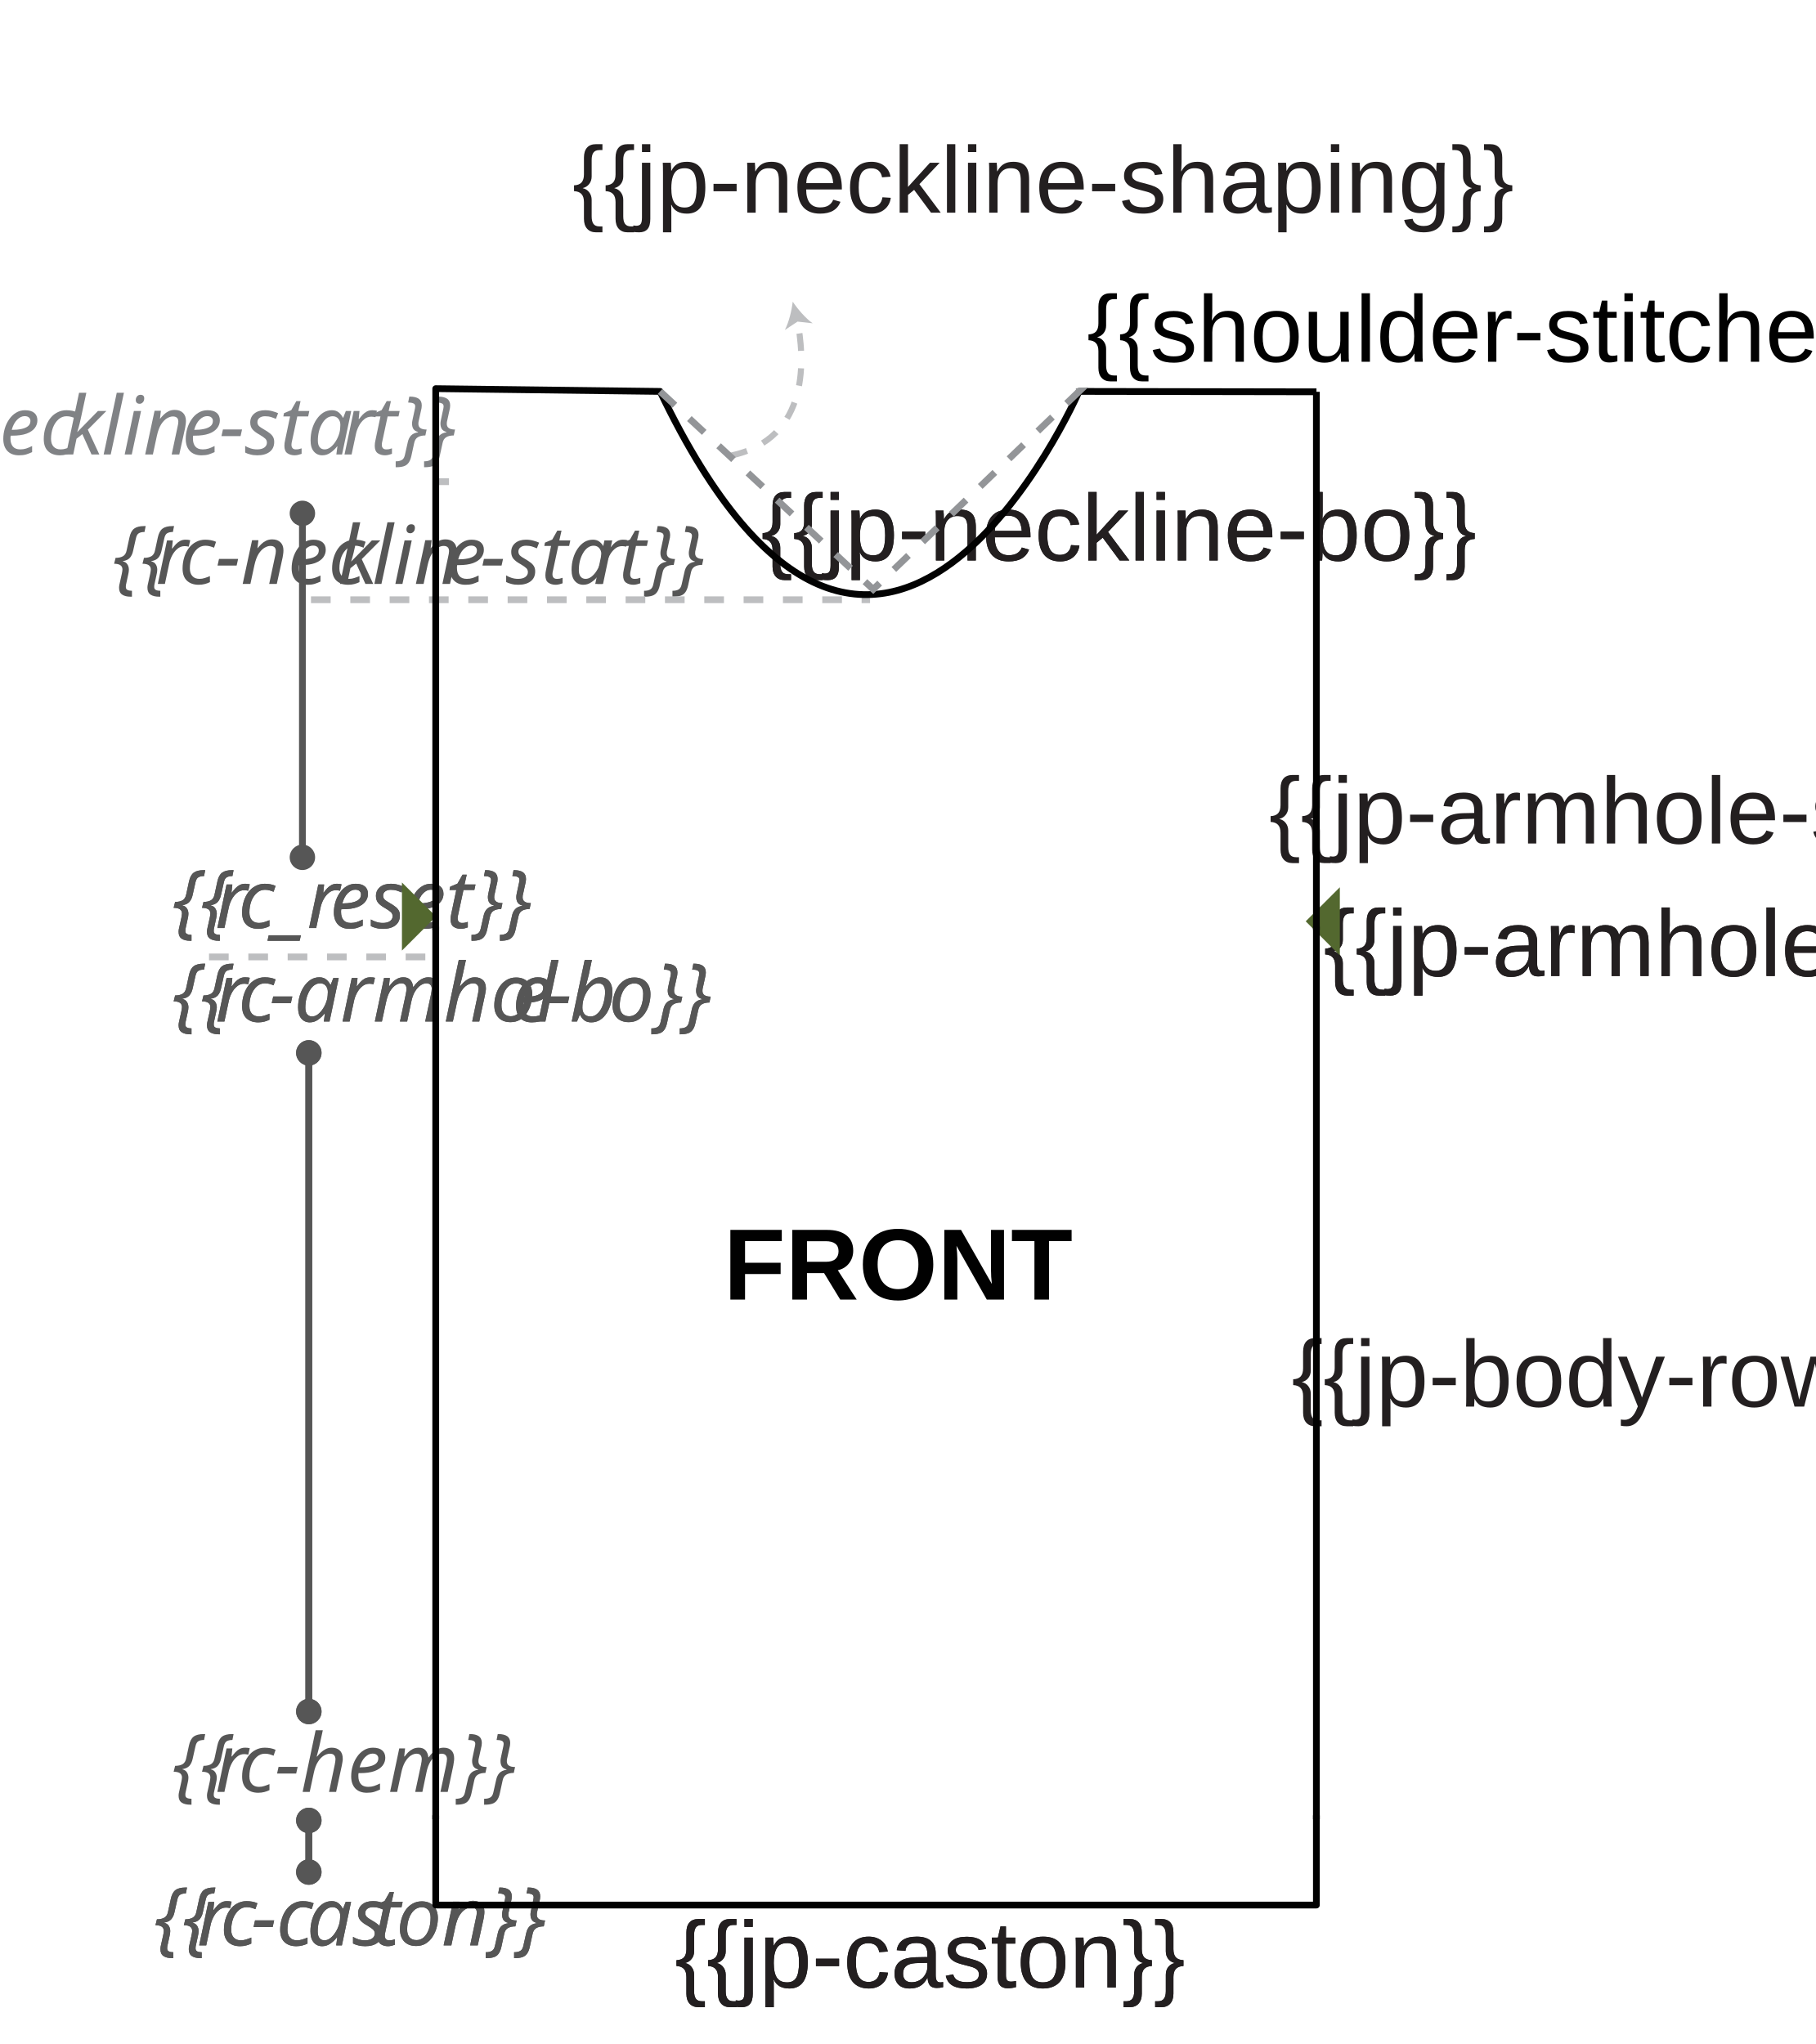
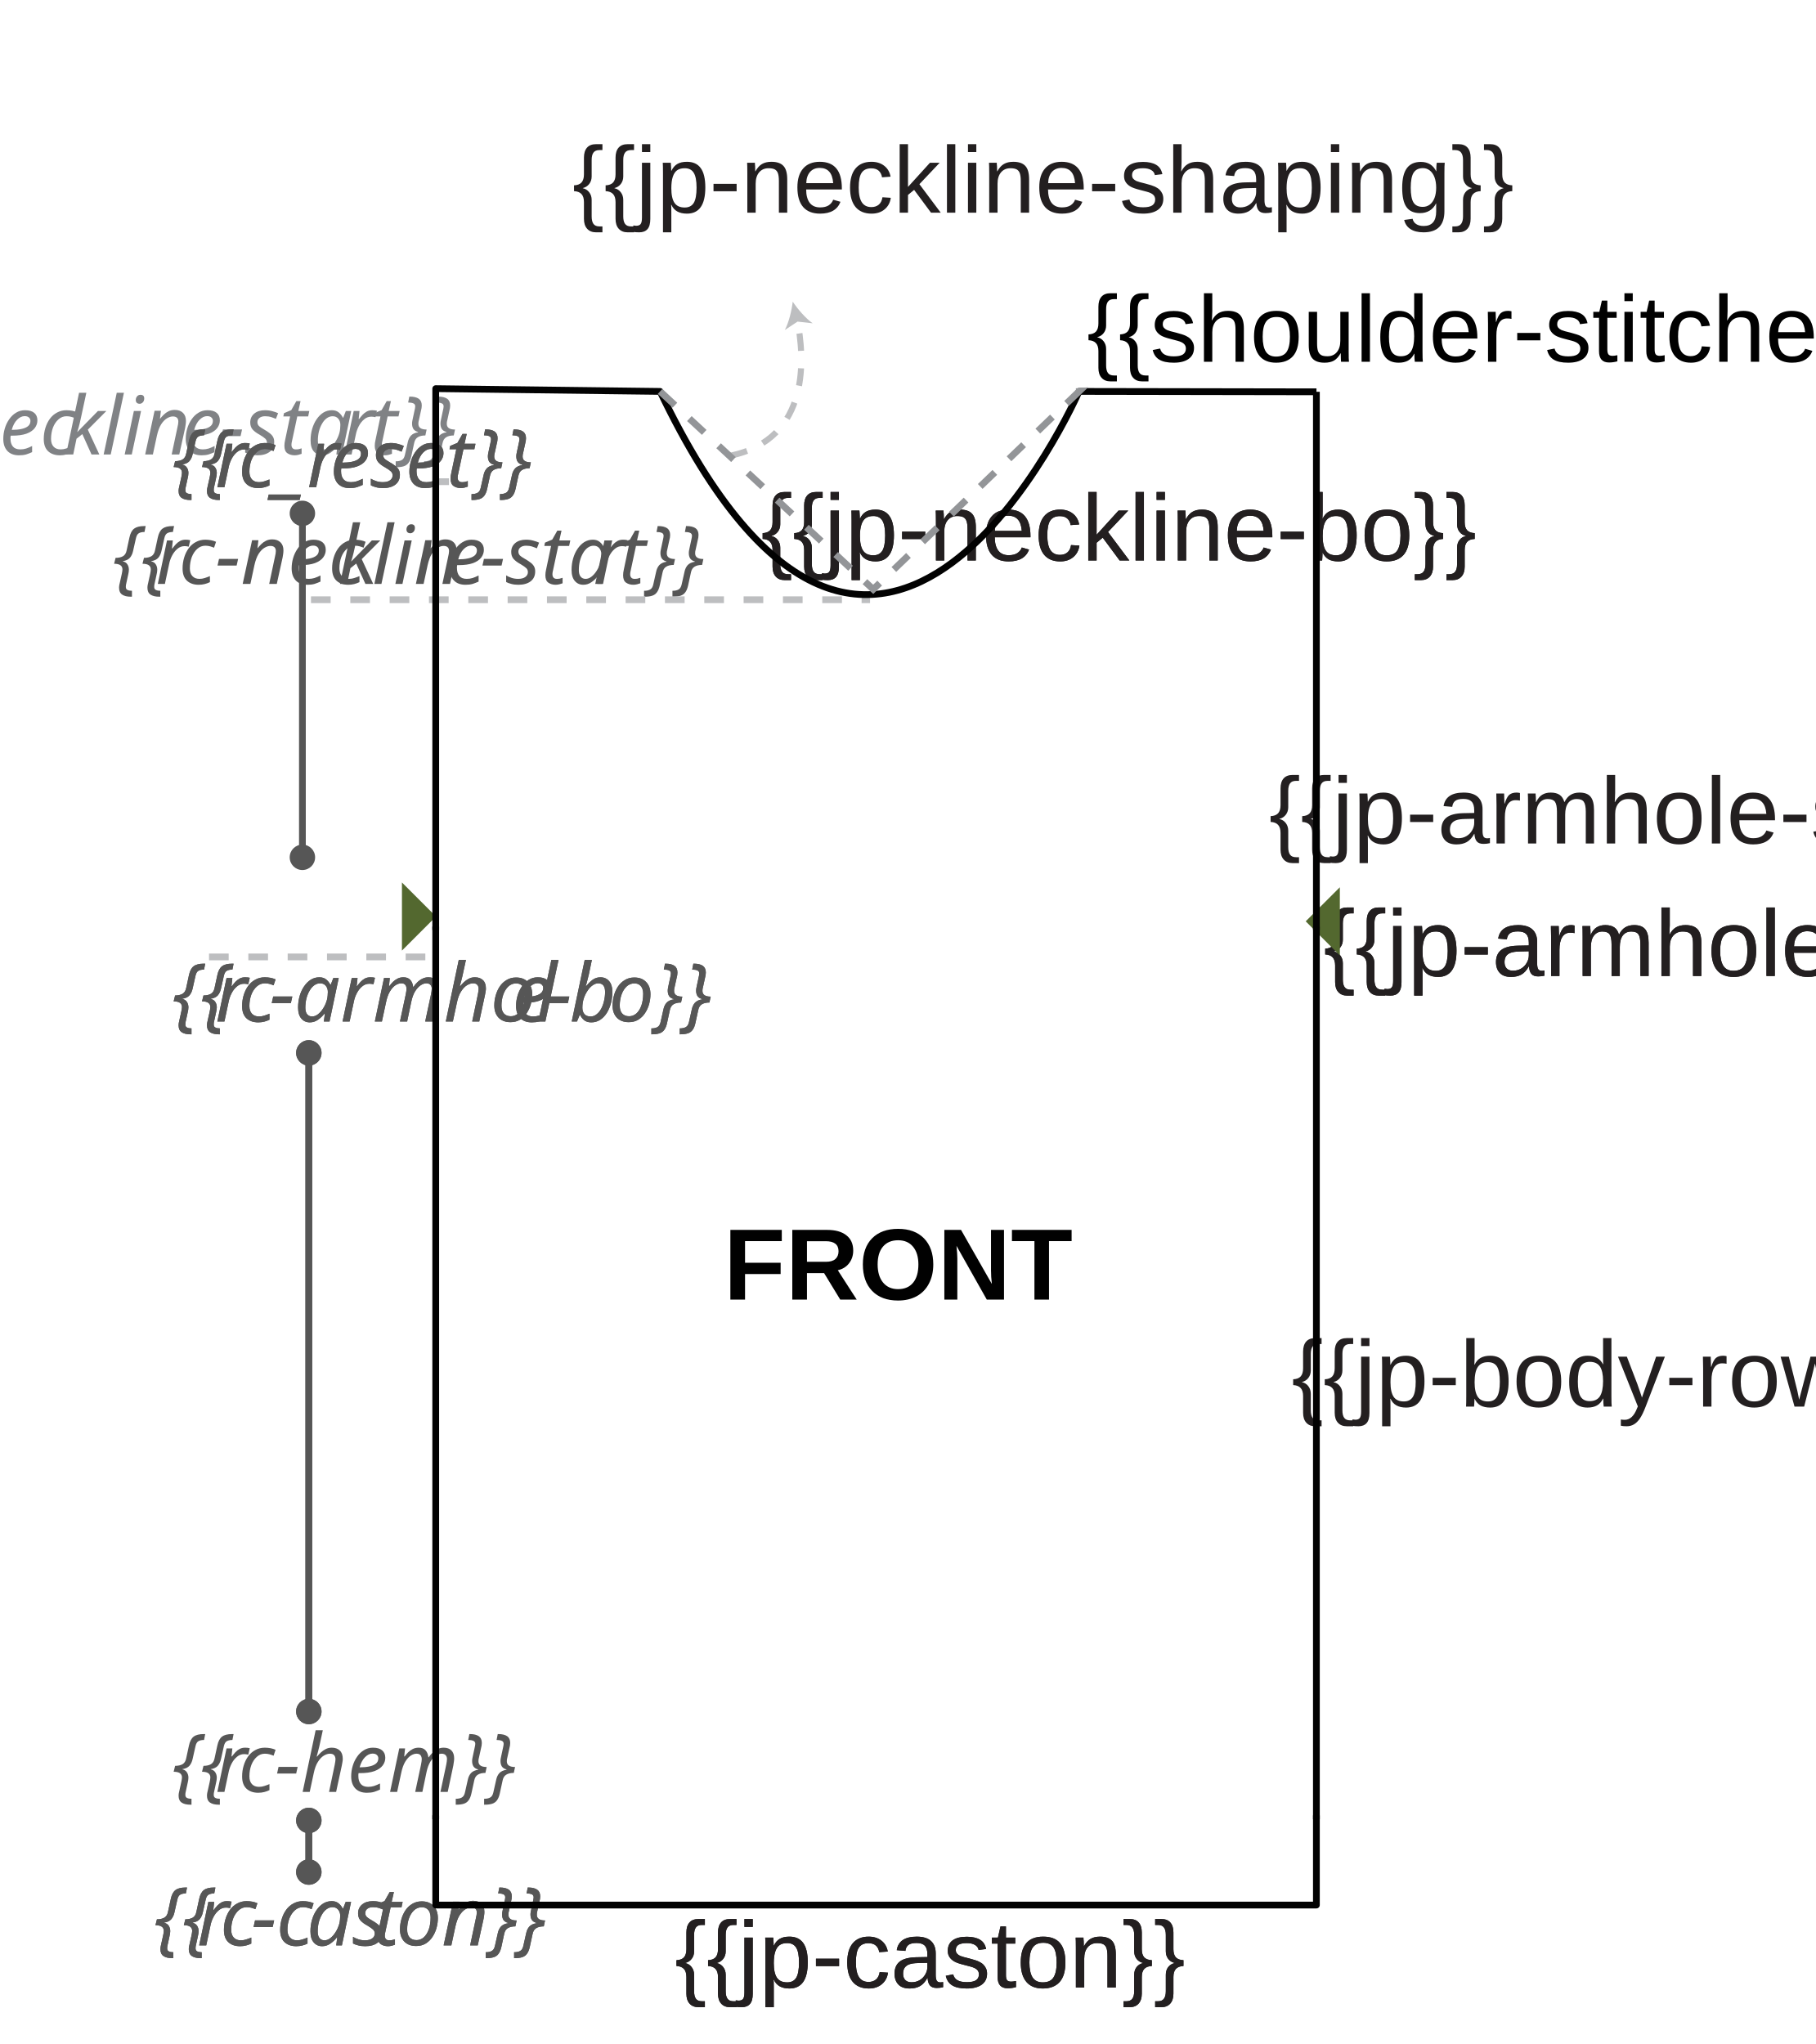
<svg xmlns="http://www.w3.org/2000/svg" width="3.73in" height="4.2in" viewBox="0 0 268.64 302.28">
  <g id="japanee_front">
    <text transform="translate(112.62 82.84)" fill="#231f20" font-family="ArialMT, Arial" font-size="14">
      <tspan x="0" y="0">{{jp-neckline-bo}}</tspan>
    </text>
    <text transform="translate(191.13 208.06)" fill="#231f20" font-family="ArialMT, Arial" font-size="14">
      <tspan x="0" y="0">{{jp-body-rows}} rows</tspan>
    </text>
    <text transform="translate(195.87 144.33)" fill="#231f20" font-family="ArialMT, Arial" font-size="14">
      <tspan x="0" y="0">{{jp-armhole-bo}}</tspan>
    </text>
    <text transform="translate(187.79 124.72)" fill="#231f20" font-family="ArialMT, Arial" font-size="14">
      <tspan x="0" y="0">{{jp-armhole-shaping}}</tspan>
    </text>
    <g id="targets">
      <circle id="jp-shoulder" cx="190.01" cy="62.15" r="4.28" fill="none" />
      <circle id="jp-cast-on" cx="70.26" cy="293.12" r="4.28" fill="none" />
      <circle id="jp-side-shaping" cx="197.14" cy="213.75" r="4.28" fill="none" />
      <circle id="jp-armhole" cx="199.51" cy="137.71" r="4.28" fill="none" />
      <circle id="jp-armhole-shaping" cx="199.51" cy="113.47" r="4.28" fill="none" />
      <circle id="jp-neckline" cx="79.09" cy="22.35" r="4.28" fill="none" />
      <circle id="jp-neck-center" cx="131.85" cy="77.83" r="4.28" fill="none" />
      <circle id="jp-rows-neckine" cx="40.78" cy="69.27" r="4.28" fill="none" />
      <circle id="jp-rows-reset" cx="40.78" cy="133.43" r="4.28" fill="none" />
      <circle id="jp-rows-armhole-start" cx="40.78" cy="146.26" r="4.28" fill="none" />
      <circle id="jp-rows-hem" cx="40.78" cy="262.22" r="4.28" fill="none" />
      <circle id="jp-rows-cast-on" cx="41.25" cy="282.19" r="4.28" fill="none" />
    </g>
    <text transform="translate(-26.79 67.15)" fill="#808285" font-family="MyriadPro-It, 'Myriad Pro'" font-size="12" font-style="italic">
      <tspan x="0" y="0">{{</tspan>
      <tspan x="6.82" y="0" letter-spacing="0em">r</tspan>
      <tspan x="10.56" y="0">c-nec</tspan>
      <tspan x="36.24" y="0" letter-spacing="0em">k</tspan>
      <tspan x="41.8" y="0" letter-spacing="0em">lin</tspan>
      <tspan x="53.7" y="0" letter-spacing="0em">e</tspan>
      <tspan x="59.25" y="0">-sta</tspan>
      <tspan x="77.43" y="0" letter-spacing=".03em">r</tspan>
      <tspan x="81.56" y="0">t}}</tspan>
    </text>
    <text transform="translate(99.87 294.03)" fill="#231f20" font-family="ArialMT, Arial" font-size="14">
      <tspan x="0" y="0">{{jp-caston}}</tspan>
    </text>
    <text transform="translate(195.87 144.33)" fill="#231f20" font-family="ArialMT, Arial" font-size="14">
      <tspan x="0" y="0">{{jp-armhole-bo}}</tspan>
    </text>
    <text transform="translate(112.62 82.84)" fill="#231f20" font-family="ArialMT, Arial" font-size="14">
      <tspan x="0" y="0">{{jp-neckline-bo}}</tspan>
    </text>
    <text transform="translate(84.71 31.37)" fill="#231f20" font-family="ArialMT, Arial" font-size="14">
      <tspan x="0" y="0">{{jp-neckline-shaping}}</tspan>
    </text>
    <text transform="translate(99.87 294.03)" fill="#231f20" font-family="ArialMT, Arial" font-size="14">
      <tspan x="0" y="0">{{jp-caston}}</tspan>
    </text>
    <g isolation="isolate">
      <text transform="translate(16.76 86.31)" fill="#565656" font-family="MyriadPro-It, 'Myriad Pro'" font-size="12" font-style="italic" isolation="isolate">
        <tspan x="0" y="0">{{</tspan>
      </text>
      <text transform="translate(23.01 86.31)" fill="#565656" font-family="MyriadPro-It, 'Myriad Pro'" font-size="12" font-style="italic" isolation="isolate">
        <tspan x="0" y="0">r</tspan>
      </text>
      <text transform="translate(26.44 86.31)" fill="#565656" font-family="MyriadPro-It, 'Myriad Pro'" font-size="12" font-style="italic" isolation="isolate">
        <tspan x="0" y="0">c-nec</tspan>
      </text>
      <text transform="translate(49.98 86.31)" fill="#565656" font-family="MyriadPro-It, 'Myriad Pro'" font-size="12" font-style="italic" isolation="isolate">
        <tspan x="0" y="0">k</tspan>
      </text>
      <text transform="translate(55.07 86.31)" fill="#565656" font-family="MyriadPro-It, 'Myriad Pro'" font-size="12" font-style="italic" isolation="isolate">
        <tspan x="0" y="0">lin</tspan>
      </text>
      <text transform="translate(65.98 86.31)" fill="#565656" font-family="MyriadPro-It, 'Myriad Pro'" font-size="12" font-style="italic" isolation="isolate" letter-spacing="0em">
        <tspan x="0" y="0">e</tspan>
      </text>
      <text transform="translate(71.08 86.31)" fill="#565656" font-family="MyriadPro-It, 'Myriad Pro'" font-size="12" font-style="italic" isolation="isolate">
        <tspan x="0" y="0">-sta</tspan>
      </text>
      <text transform="translate(87.74 86.31)" fill="#565656" font-family="MyriadPro-It, 'Myriad Pro'" font-size="12" font-style="italic" isolation="isolate" letter-spacing=".03em">
        <tspan x="0" y="0">r</tspan>
      </text>
      <text transform="translate(91.52 86.31)" fill="#565656" font-family="MyriadPro-It, 'Myriad Pro'" font-size="12" font-style="italic" isolation="isolate">
        <tspan x="0" y="0">t}}</tspan>
      </text>
    </g>
    <g isolation="isolate">
-       <text transform="translate(25.57 137.23)" fill="#565656" font-family="MyriadPro-It, 'Myriad Pro'" font-size="12" font-style="italic" isolation="isolate">
-         <tspan x="0" y="0">{{</tspan>
-       </text>
-       <text transform="translate(31.82 137.23)" fill="#565656" font-family="MyriadPro-It, 'Myriad Pro'" font-size="12" font-style="italic" isolation="isolate">
-         <tspan x="0" y="0">r</tspan>
-       </text>
-       <text transform="translate(35.25 137.23)" fill="#565656" font-family="MyriadPro-It, 'Myriad Pro'" font-size="12" font-style="italic" isolation="isolate">
+       <text transform="translate(25.57 72)" fill="#565656" font-family="MyriadPro-It, 'Myriad Pro'" font-size="12" font-style="italic" isolation="isolate">
+         <tspan x="0" y="0">{{</tspan>
+       </text>
+       <text transform="translate(31.82 72)" fill="#565656" font-family="MyriadPro-It, 'Myriad Pro'" font-size="12" font-style="italic" isolation="isolate">
+         <tspan x="0" y="0">r</tspan>
+       </text>
+       <text transform="translate(35.25 72)" fill="#565656" font-family="MyriadPro-It, 'Myriad Pro'" font-size="12" font-style="italic" isolation="isolate">
        <tspan x="0" y="0">c_</tspan>
      </text>
-       <text transform="translate(45.4 137.23)" fill="#565656" font-family="MyriadPro-It, 'Myriad Pro'" font-size="12" font-style="italic" isolation="isolate">
-         <tspan x="0" y="0">r</tspan>
-       </text>
-       <text transform="translate(48.83 137.23)" fill="#565656" font-family="MyriadPro-It, 'Myriad Pro'" font-size="12" font-style="italic" isolation="isolate">
+       <text transform="translate(45.4 72)" fill="#565656" font-family="MyriadPro-It, 'Myriad Pro'" font-size="12" font-style="italic" isolation="isolate">
+         <tspan x="0" y="0">r</tspan>
+       </text>
+       <text transform="translate(48.83 72)" fill="#565656" font-family="MyriadPro-It, 'Myriad Pro'" font-size="12" font-style="italic" isolation="isolate">
        <tspan x="0" y="0">eset}}</tspan>
      </text>
    </g>
    <g isolation="isolate">
      <text transform="translate(25.57 151.07)" fill="#565656" font-family="MyriadPro-It, 'Myriad Pro'" font-size="12" font-style="italic" isolation="isolate">
        <tspan x="0" y="0">{{</tspan>
      </text>
      <text transform="translate(31.82 151.07)" fill="#565656" font-family="MyriadPro-It, 'Myriad Pro'" font-size="12" font-style="italic" isolation="isolate">
        <tspan x="0" y="0">r</tspan>
      </text>
      <text transform="translate(35.25 151.07)" fill="#565656" font-family="MyriadPro-It, 'Myriad Pro'" font-size="12" font-style="italic" isolation="isolate">
        <tspan x="0" y="0">c</tspan>
      </text>
      <text transform="translate(39.9 151.07)" fill="#565656" font-family="MyriadPro-It, 'Myriad Pro'" font-size="12" font-style="italic" isolation="isolate" letter-spacing=".02em">
        <tspan x="0" y="0">-</tspan>
      </text>
      <text transform="translate(43.53 151.07)" fill="#565656" font-family="MyriadPro-It, 'Myriad Pro'" font-size="12" font-style="italic" isolation="isolate">
        <tspan x="0" y="0">armhol</tspan>
      </text>
      <text transform="translate(75.79 151.07)" fill="#565656" font-family="MyriadPro-It, 'Myriad Pro'" font-size="12" font-style="italic" isolation="isolate" letter-spacing="0em">
        <tspan x="0" y="0">e</tspan>
      </text>
      <text transform="translate(80.89 151.07)" fill="#565656" font-family="MyriadPro-It, 'Myriad Pro'" font-size="12" font-style="italic" isolation="isolate">
        <tspan x="0" y="0">-</tspan>
      </text>
      <text transform="translate(84.26 151.07)" fill="#565656" font-family="MyriadPro-It, 'Myriad Pro'" font-size="12" font-style="italic" isolation="isolate">
        <tspan x="0" y="0">b</tspan>
      </text>
      <text transform="translate(90.07 151.07)" fill="#565656" font-family="MyriadPro-It, 'Myriad Pro'" font-size="12" font-style="italic" isolation="isolate">
        <tspan x="0" y="0">o}}</tspan>
      </text>
    </g>
    <path d="M108.06,67.34c12.03-2.5,10.99-14.76,9.89-20.2" fill="none" stroke="#bdbec0" stroke-dasharray="2.59 2.59" stroke-miterlimit="10" stroke-width=".89" />
    <path d="M117.31,44.54c.75,1.12,1.9,2.46,2.95,3.2l-2.24-.25-1.88,1.24c.6-1.14,1.01-2.86,1.17-4.2Z" fill="#bdbec0" />
    <g isolation="isolate">
      <text transform="translate(25.57 151.07)" fill="#565656" font-family="MyriadPro-It, 'Myriad Pro'" font-size="12" font-style="italic" isolation="isolate">
        <tspan x="0" y="0">{{</tspan>
      </text>
      <text transform="translate(31.82 151.07)" fill="#565656" font-family="MyriadPro-It, 'Myriad Pro'" font-size="12" font-style="italic" isolation="isolate">
        <tspan x="0" y="0">r</tspan>
      </text>
      <text transform="translate(35.25 151.07)" fill="#565656" font-family="MyriadPro-It, 'Myriad Pro'" font-size="12" font-style="italic" isolation="isolate">
        <tspan x="0" y="0">c</tspan>
      </text>
      <text transform="translate(39.9 151.07)" fill="#565656" font-family="MyriadPro-It, 'Myriad Pro'" font-size="12" font-style="italic" isolation="isolate" letter-spacing=".02em">
        <tspan x="0" y="0">-</tspan>
      </text>
      <text transform="translate(43.53 151.07)" fill="#565656" font-family="MyriadPro-It, 'Myriad Pro'" font-size="12" font-style="italic" isolation="isolate">
        <tspan x="0" y="0">armhol</tspan>
      </text>
      <text transform="translate(75.79 151.07)" fill="#565656" font-family="MyriadPro-It, 'Myriad Pro'" font-size="12" font-style="italic" isolation="isolate" letter-spacing="0em">
        <tspan x="0" y="0">e</tspan>
      </text>
      <text transform="translate(80.89 151.07)" fill="#565656" font-family="MyriadPro-It, 'Myriad Pro'" font-size="12" font-style="italic" isolation="isolate">
        <tspan x="0" y="0">-</tspan>
      </text>
      <text transform="translate(84.26 151.07)" fill="#565656" font-family="MyriadPro-It, 'Myriad Pro'" font-size="12" font-style="italic" isolation="isolate">
        <tspan x="0" y="0">b</tspan>
      </text>
      <text transform="translate(90.07 151.07)" fill="#565656" font-family="MyriadPro-It, 'Myriad Pro'" font-size="12" font-style="italic" isolation="isolate">
        <tspan x="0" y="0">o}}</tspan>
      </text>
    </g>
    <g isolation="isolate">
-       <text transform="translate(25.57 137.23)" fill="#565656" font-family="MyriadPro-It, 'Myriad Pro'" font-size="12" font-style="italic" isolation="isolate">
-         <tspan x="0" y="0">{{</tspan>
-       </text>
-       <text transform="translate(31.82 137.23)" fill="#565656" font-family="MyriadPro-It, 'Myriad Pro'" font-size="12" font-style="italic" isolation="isolate">
-         <tspan x="0" y="0">r</tspan>
-       </text>
-       <text transform="translate(35.25 137.23)" fill="#565656" font-family="MyriadPro-It, 'Myriad Pro'" font-size="12" font-style="italic" isolation="isolate">
+       <text transform="translate(25.57 72)" fill="#565656" font-family="MyriadPro-It, 'Myriad Pro'" font-size="12" font-style="italic" isolation="isolate">
+         <tspan x="0" y="0">{{</tspan>
+       </text>
+       <text transform="translate(31.82 72)" fill="#565656" font-family="MyriadPro-It, 'Myriad Pro'" font-size="12" font-style="italic" isolation="isolate">
+         <tspan x="0" y="0">r</tspan>
+       </text>
+       <text transform="translate(35.25 72)" fill="#565656" font-family="MyriadPro-It, 'Myriad Pro'" font-size="12" font-style="italic" isolation="isolate">
        <tspan x="0" y="0">c_</tspan>
      </text>
-       <text transform="translate(45.4 137.23)" fill="#565656" font-family="MyriadPro-It, 'Myriad Pro'" font-size="12" font-style="italic" isolation="isolate">
-         <tspan x="0" y="0">r</tspan>
-       </text>
-       <text transform="translate(48.83 137.23)" fill="#565656" font-family="MyriadPro-It, 'Myriad Pro'" font-size="12" font-style="italic" isolation="isolate">
+       <text transform="translate(45.4 72)" fill="#565656" font-family="MyriadPro-It, 'Myriad Pro'" font-size="12" font-style="italic" isolation="isolate">
+         <tspan x="0" y="0">r</tspan>
+       </text>
+       <text transform="translate(48.83 72)" fill="#565656" font-family="MyriadPro-It, 'Myriad Pro'" font-size="12" font-style="italic" isolation="isolate">
        <tspan x="0" y="0">eset}}</tspan>
      </text>
    </g>
    <line x1="64.94" y1="71.18" x2="66.44" y2="71.18" fill="none" stroke="#bdbec0" stroke-miterlimit="10" />
    <line x1="30.93" y1="141.51" x2="64.44" y2="141.51" fill="none" stroke="#bdbec0" stroke-dasharray="2.91 2.91" stroke-miterlimit="10" />
    <line x1="46.02" y1="88.65" x2="128.75" y2="88.65" fill="none" stroke="#bdbec0" stroke-dasharray="2.91 2.91" stroke-miterlimit="10" />
    <g isolation="isolate">
      <text transform="translate(22.88 287.79)" fill="#565656" font-family="MyriadPro-It, 'Myriad Pro'" font-size="12" font-style="italic" isolation="isolate">
        <tspan x="0" y="0">{{</tspan>
      </text>
      <text transform="translate(29.13 287.79)" fill="#565656" font-family="MyriadPro-It, 'Myriad Pro'" font-size="12" font-style="italic" isolation="isolate">
        <tspan x="0" y="0">r</tspan>
      </text>
      <text transform="translate(32.56 287.79)" fill="#565656" font-family="MyriadPro-It, 'Myriad Pro'" font-size="12" font-style="italic" isolation="isolate">
        <tspan x="0" y="0">c</tspan>
      </text>
      <text transform="translate(37.21 287.79)" fill="#565656" font-family="MyriadPro-It, 'Myriad Pro'" font-size="12" font-style="italic" isolation="isolate" letter-spacing=".03em">
        <tspan x="0" y="0">-</tspan>
      </text>
      <text transform="translate(40.88 287.79)" fill="#565656" font-family="MyriadPro-It, 'Myriad Pro'" font-size="12" font-style="italic" isolation="isolate" letter-spacing="-.02em">
        <tspan x="0" y="0">c</tspan>
      </text>
      <text transform="translate(45.36 287.79)" fill="#565656" font-family="MyriadPro-It, 'Myriad Pro'" font-size="12" font-style="italic" isolation="isolate">
        <tspan x="0" y="0">as</tspan>
      </text>
      <text transform="translate(55.21 287.79)" fill="#565656" font-family="MyriadPro-It, 'Myriad Pro'" font-size="12" font-style="italic" isolation="isolate">
        <tspan x="0" y="0">t</tspan>
      </text>
      <text transform="translate(58.61 287.79)" fill="#565656" font-family="MyriadPro-It, 'Myriad Pro'" font-size="12" font-style="italic" isolation="isolate">
        <tspan x="0" y="0">on}}</tspan>
      </text>
    </g>
    <g isolation="isolate">
      <text transform="translate(22.88 287.79)" fill="#565656" font-family="MyriadPro-It, 'Myriad Pro'" font-size="12" font-style="italic" isolation="isolate">
        <tspan x="0" y="0">{{</tspan>
      </text>
      <text transform="translate(29.13 287.79)" fill="#565656" font-family="MyriadPro-It, 'Myriad Pro'" font-size="12" font-style="italic" isolation="isolate">
        <tspan x="0" y="0">r</tspan>
      </text>
      <text transform="translate(32.56 287.79)" fill="#565656" font-family="MyriadPro-It, 'Myriad Pro'" font-size="12" font-style="italic" isolation="isolate">
        <tspan x="0" y="0">c</tspan>
      </text>
      <text transform="translate(37.21 287.79)" fill="#565656" font-family="MyriadPro-It, 'Myriad Pro'" font-size="12" font-style="italic" isolation="isolate" letter-spacing=".03em">
        <tspan x="0" y="0">-</tspan>
      </text>
      <text transform="translate(40.88 287.79)" fill="#565656" font-family="MyriadPro-It, 'Myriad Pro'" font-size="12" font-style="italic" isolation="isolate" letter-spacing="-.02em">
        <tspan x="0" y="0">c</tspan>
      </text>
      <text transform="translate(45.36 287.79)" fill="#565656" font-family="MyriadPro-It, 'Myriad Pro'" font-size="12" font-style="italic" isolation="isolate">
        <tspan x="0" y="0">as</tspan>
      </text>
      <text transform="translate(55.21 287.79)" fill="#565656" font-family="MyriadPro-It, 'Myriad Pro'" font-size="12" font-style="italic" isolation="isolate">
        <tspan x="0" y="0">t</tspan>
      </text>
      <text transform="translate(58.61 287.79)" fill="#565656" font-family="MyriadPro-It, 'Myriad Pro'" font-size="12" font-style="italic" isolation="isolate">
        <tspan x="0" y="0">on}}</tspan>
      </text>
    </g>
    <line x1="44.75" y1="75.78" x2="44.75" y2="126.86" fill="none" stroke="#565656" />
    <circle cx="44.75" cy="75.87" r="1.88" fill="#565656" />
    <path d="M42.87,126.77c0,1.04.84,1.88,1.88,1.88s1.88-.84,1.88-1.88-.84-1.88-1.88-1.88-1.88.84-1.88,1.88Z" fill="#565656" />
    <line x1="45.7" y1="155.62" x2="45.7" y2="253.27" fill="none" stroke="#565656" />
    <circle cx="45.7" cy="155.71" r="1.88" fill="#565656" />
    <circle cx="45.7" cy="253.18" r="1.88" fill="#565656" />
    <line x1="45.7" y1="155.62" x2="45.7" y2="253.27" fill="none" stroke="#565656" />
    <circle cx="45.7" cy="155.71" r="1.88" fill="#565656" />
    <circle cx="45.7" cy="253.18" r="1.88" fill="#565656" />
    <line x1="45.7" y1="269.2" x2="45.7" y2="277.04" fill="none" stroke="#565656" />
    <path d="M43.82,269.3c0-1.04.84-1.88,1.88-1.88s1.88.84,1.88,1.88-.84,1.88-1.88,1.88-1.88-.84-1.88-1.88Z" fill="#565656" />
    <circle cx="45.7" cy="276.94" r="1.88" fill="#565656" />
    <line x1="45.7" y1="269.2" x2="45.7" y2="277.04" fill="none" stroke="#565656" />
    <path d="M43.82,269.3c0-1.04.84-1.88,1.88-1.88s1.88.84,1.88,1.88-.84,1.88-1.88,1.88-1.88-.84-1.88-1.88Z" fill="#565656" />
    <circle cx="45.7" cy="276.94" r="1.88" fill="#565656" />
    <g isolation="isolate">
      <text transform="translate(25.57 265.08)" fill="#565656" font-family="MyriadPro-It, 'Myriad Pro'" font-size="12" font-style="italic" isolation="isolate">
        <tspan x="0" y="0">{{</tspan>
      </text>
      <text transform="translate(31.82 265.08)" fill="#565656" font-family="MyriadPro-It, 'Myriad Pro'" font-size="12" font-style="italic" isolation="isolate">
        <tspan x="0" y="0">r</tspan>
      </text>
      <text transform="translate(35.25 265.08)" fill="#565656" font-family="MyriadPro-It, 'Myriad Pro'" font-size="12" font-style="italic" isolation="isolate">
        <tspan x="0" y="0">c-hem}}</tspan>
      </text>
    </g>
    <g id="shoulder_stitches" isolation="isolate">
      <g isolation="isolate">
        <g isolation="isolate">
          <g isolation="isolate">
            <g isolation="isolate">
              <g isolation="isolate">
                <g isolation="isolate">
                  <g isolation="isolate">
                    <text transform="translate(160.84 53.43)" fill="#010101" font-family="ArialMT, Arial" font-size="14" isolation="isolate">
                      <tspan x="0" y="0">{{shoulder-stitches}}sts</tspan>
                    </text>
                  </g>
                </g>
              </g>
            </g>
          </g>
        </g>
      </g>
    </g>
    <g id="underarm_markers">
      <polygon points="59.48 130.49 64.52 135.53 59.48 140.57 59.48 130.49" fill="#53682f" />
      <polygon points="198.27 141.29 193.22 136.24 198.27 131.2 198.27 141.29" fill="#53682f" />
    </g>
  </g>
  <g id="bodies">
    <g id="straight_round_and_v">
      <polyline points="64.48 268.62 64.48 281.82 194.8 281.82 194.8 268.62" fill="none" stroke="#020202" stroke-linecap="round" stroke-linejoin="round" />
      <path d="M64.48,137.02v132.1" fill="none" stroke="#020202" />
      <path d="M194.8,137.02v132.1" fill="none" stroke="#020202" />
      <path d="M64.48,137.52V57.41l33.2.41c32.46,67.67,62,0,62,0l35.13.06" fill="none" stroke="#020202" stroke-linejoin="round" />
      <path d="M194.8,57.88v79.64" fill="none" stroke="#020202" stroke-linejoin="round" />
      <polyline points="97.68 57.82 129.22 87.11 159.68 57.82 158.92 57.88" fill="none" stroke="#939598" stroke-dasharray="3 2.91" />
    </g>
    <g isolation="isolate">
      <g isolation="isolate">
        <g isolation="isolate">
          <g isolation="isolate">
            <g isolation="isolate">
              <g isolation="isolate">
                <g isolation="isolate">
                  <text transform="translate(107.08 192.22)" fill="#010101" font-family="Arial-BoldMT, Arial" font-size="15" font-weight="700" isolation="isolate">
                    <tspan x="0" y="0">FRONT</tspan>
                  </text>
                </g>
              </g>
            </g>
          </g>
        </g>
      </g>
    </g>
  </g>
</svg>
